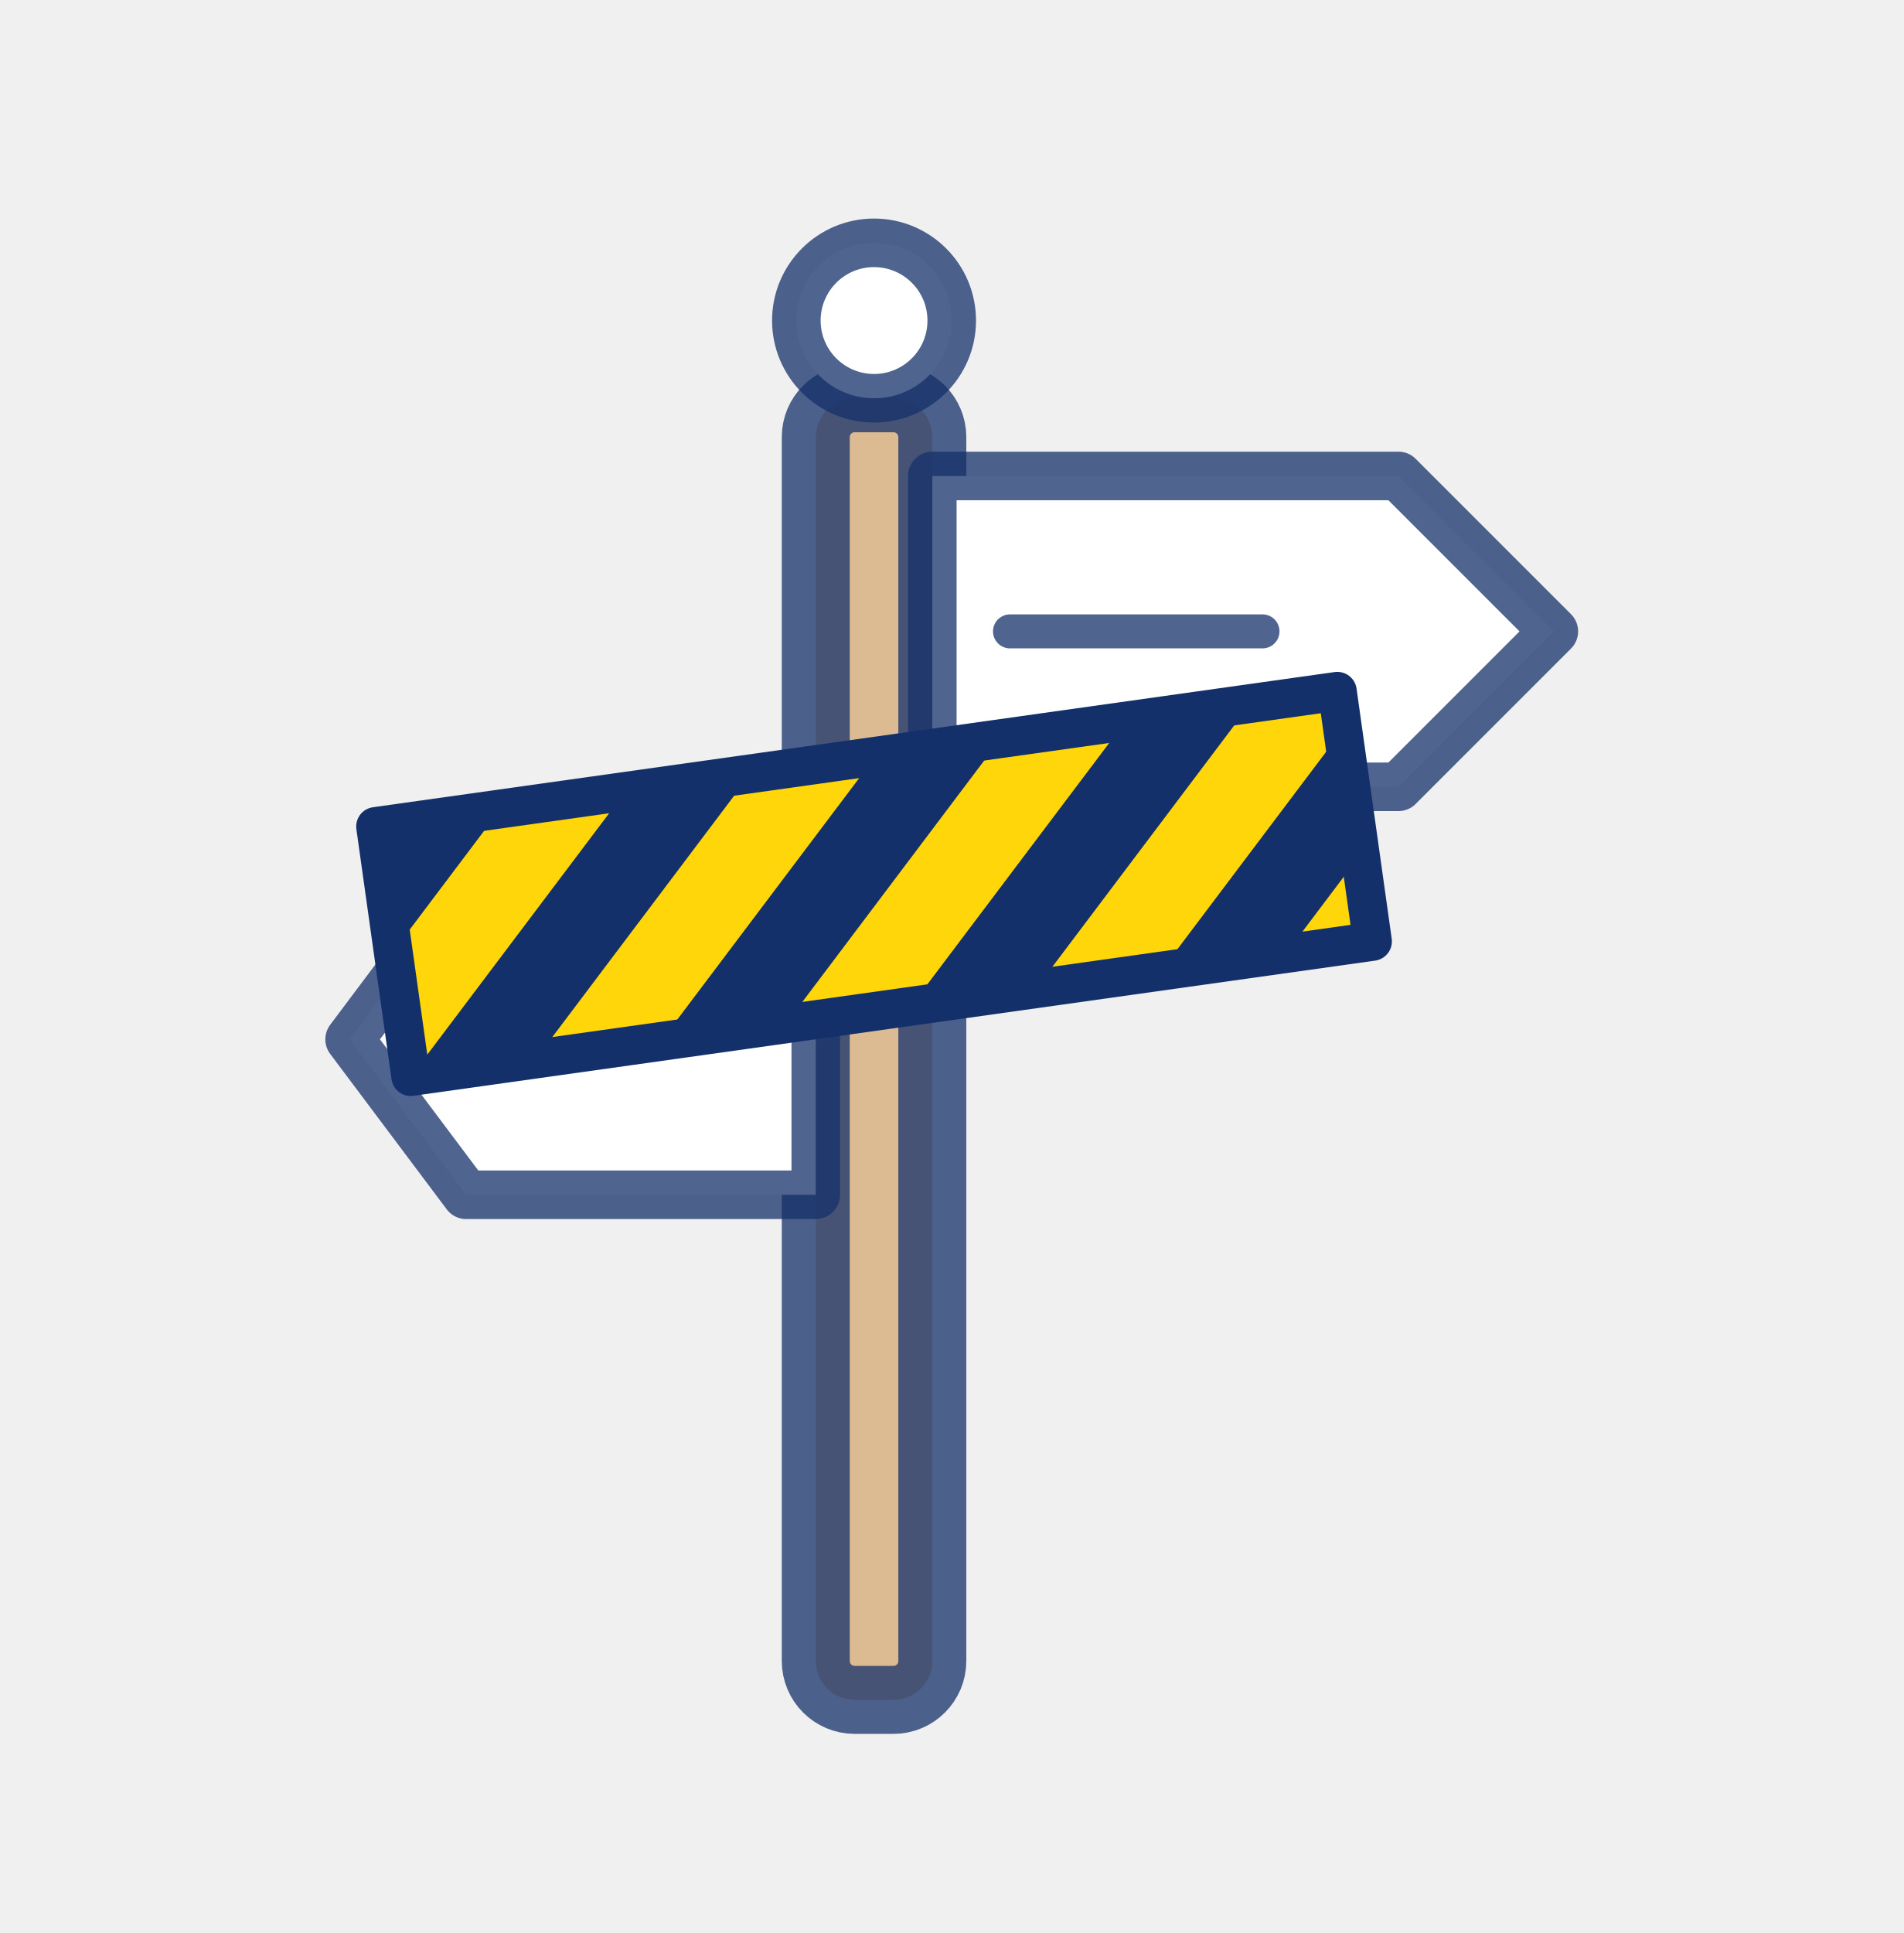
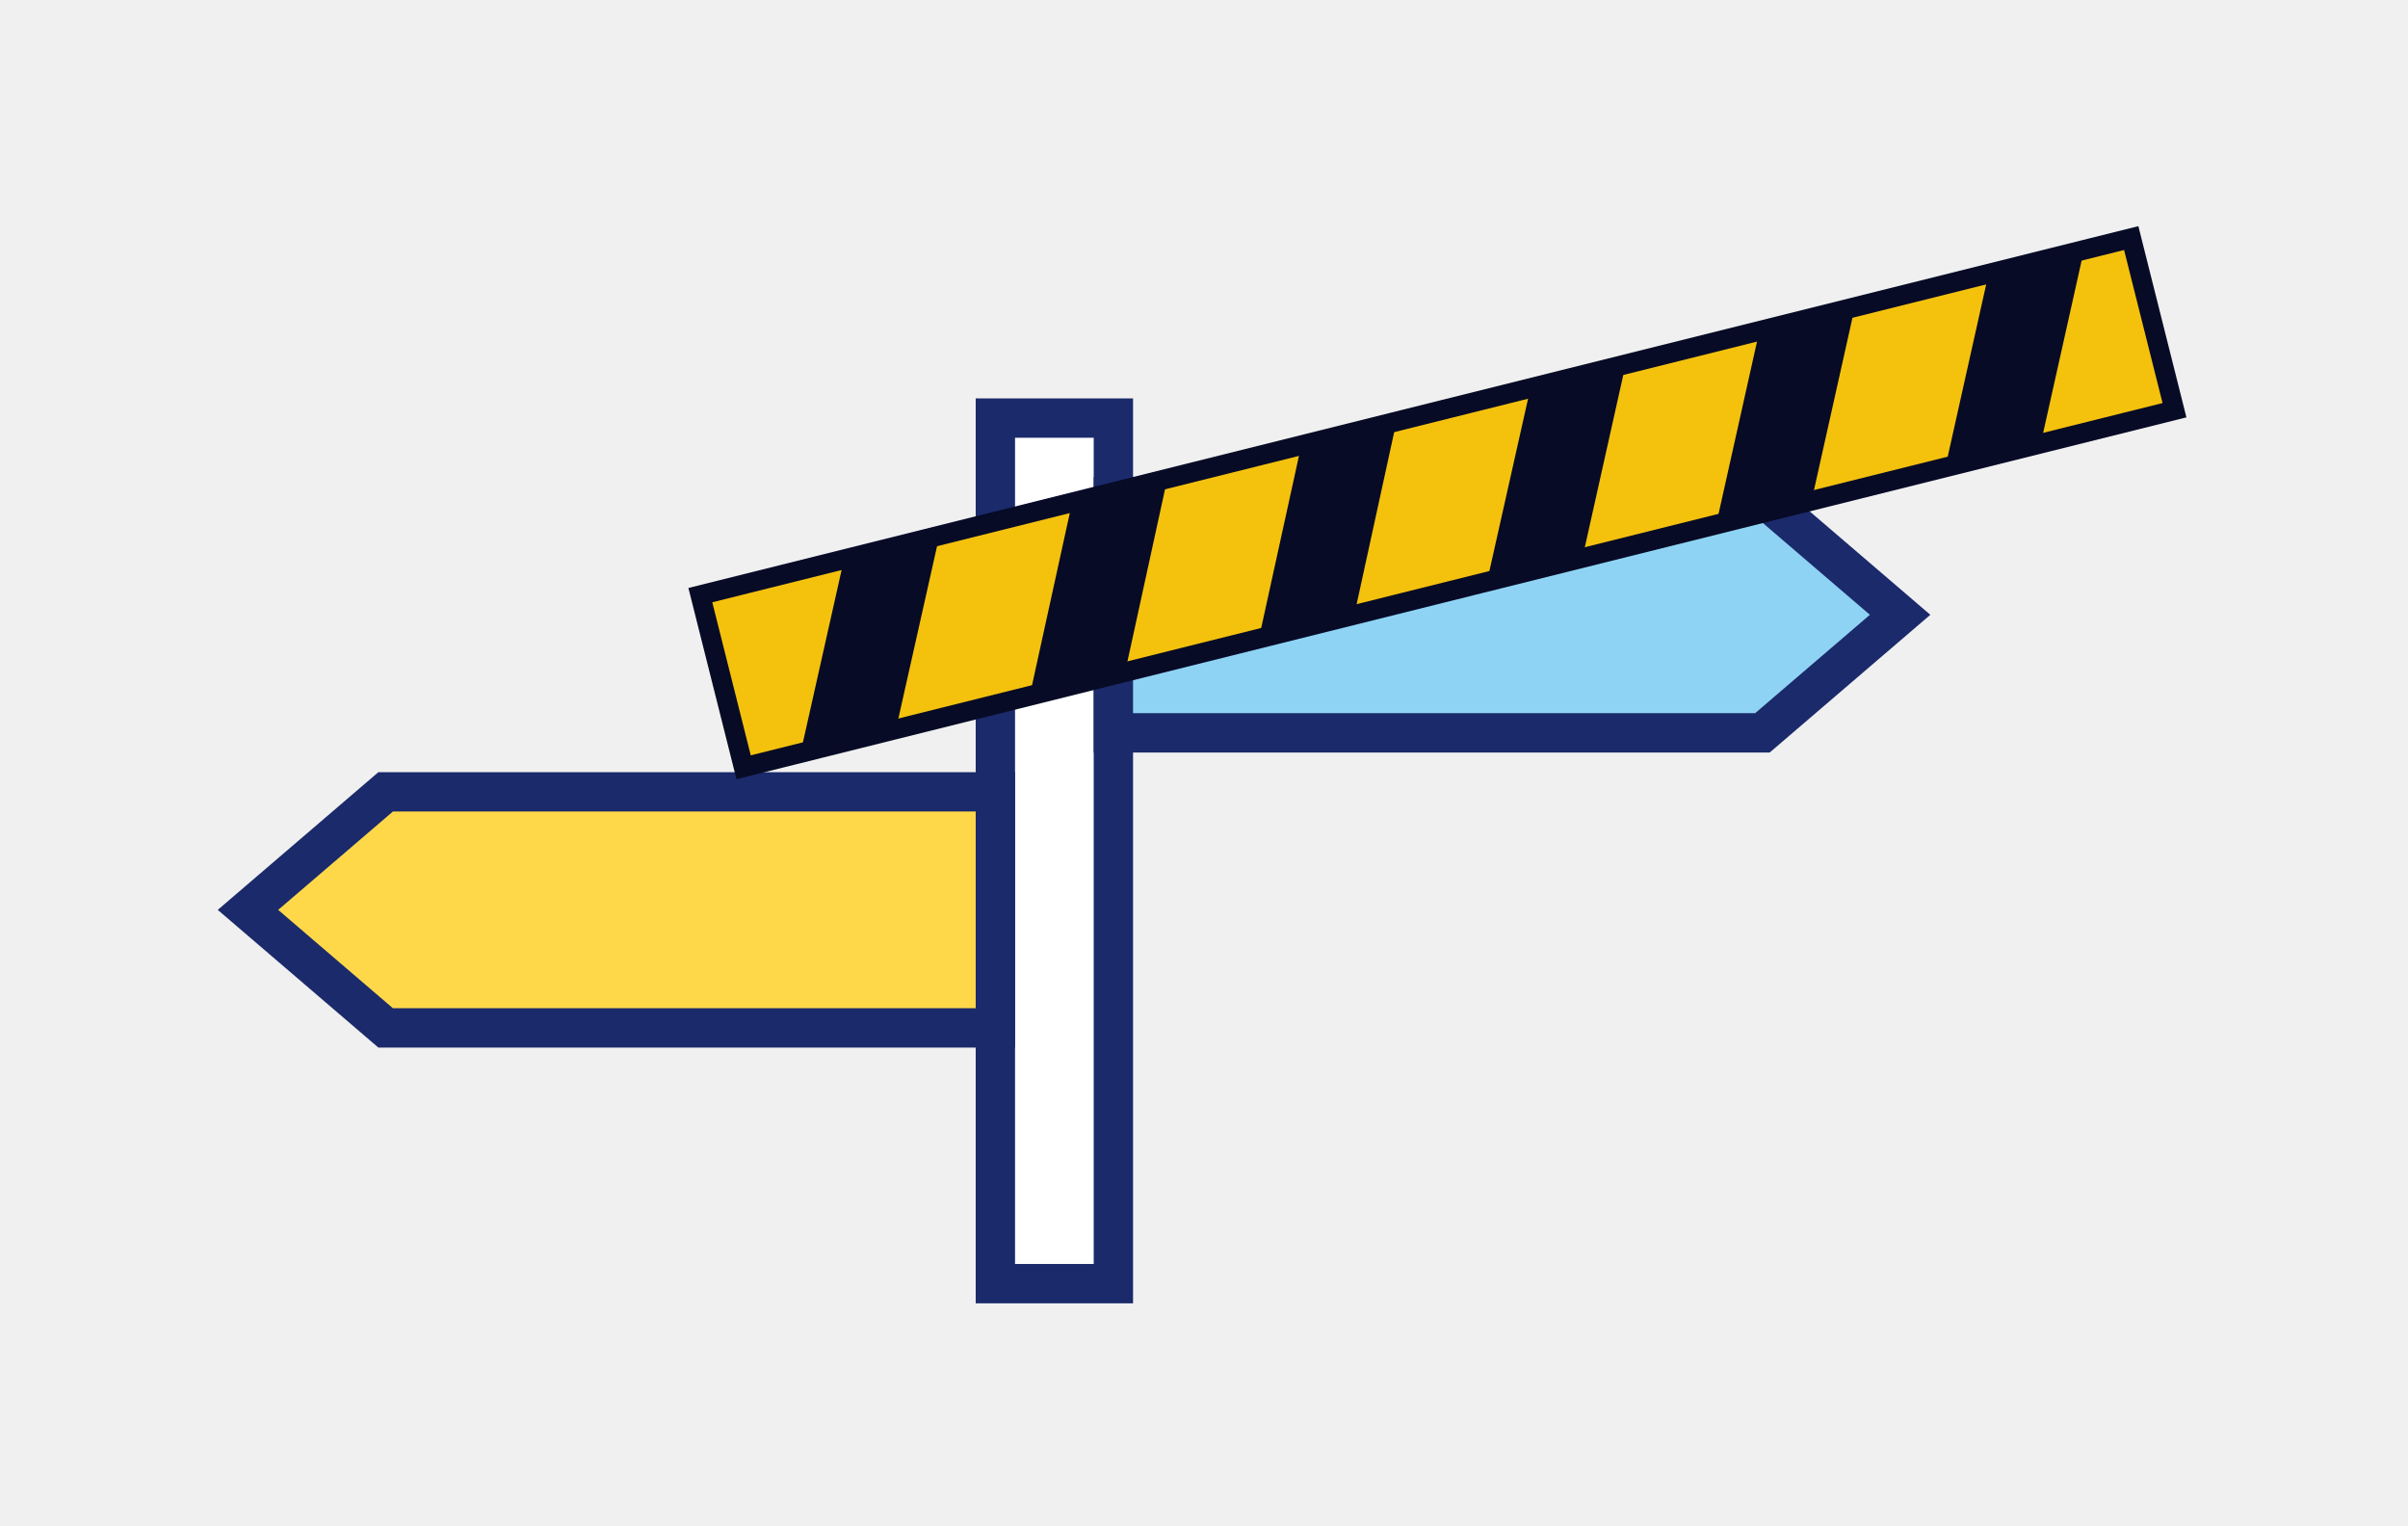
- <svg xmlns="http://www.w3.org/2000/svg" viewBox="368 429 196 199" width="196" height="199" aria-hidden="true">
-   <g fill="none" stroke="#14306A" stroke-width="7" stroke-linecap="round" stroke-linejoin="round">
-     <g stroke-opacity="0.75">
-       <g id="object-lessons-from-the-road">
-         <rect x="452" y="470" width="12" height="134" rx="4" fill="#DDBB92" />
-         <circle cx="458" cy="462" r="8" fill="#fff" stroke-width="5" />
-         <path d="M464 478 H512 L528 494 L512 510 H464 Z" fill="#fff" stroke-width="5" />
-         <path d="M472 494 H498" stroke-width="3.5" />
-         <path d="M452 520 H416 L404 536 L416 552 H452 Z" fill="#fff" stroke-width="5" />
-         <path d="M418 536 H438" stroke-width="3.5" />
-       </g>
-     </g>
-     <g data-tape-group="1" transform="translate(458 520) rotate(-8)">
-       <defs>
-         <clipPath id="tape-lessons">
-           <rect x="-50.0" y="-13" width="100" height="26" />
-         </clipPath>
-       </defs>
-       <rect data-tape="1" x="-50.0" y="-13" width="100" height="26" fill="#FFD60A" stroke="none" />
-       <g clip-path="url(#tape-lessons)">
-         <path d="M-76.0 13 L-63.0 13 L-37.0 -13 L-50.0 -13 Z" fill="#14306A" stroke="none" />
-         <path d="M-50.0 13 L-37.0 13 L-11.0 -13 L-24.0 -13 Z" fill="#14306A" stroke="none" />
-         <path d="M-24.0 13 L-11.0 13 L15.0 -13 L2.0 -13 Z" fill="#14306A" stroke="none" />
-         <path d="M2.0 13 L15.0 13 L41.0 -13 L28.0 -13 Z" fill="#14306A" stroke="none" />
-         <path d="M28.0 13 L41.0 13 L67.0 -13 L54.0 -13 Z" fill="#14306A" stroke="none" />
-         <path d="M54.0 13 L67.0 13 L93.0 -13 L80.0 -13 Z" fill="#14306A" stroke="none" />
-         <path d="M80.0 13 L93.0 13 L119.0 -13 L106.0 -13 Z" fill="#14306A" stroke="none" />
-       </g>
-       <rect x="-50.0" y="-13" width="100" height="26" fill="none" stroke-width="4" />
+ <svg xmlns="http://www.w3.org/2000/svg" viewBox="290.5 398.5 262 166" width="262" height="166" aria-hidden="true">
+   <g transform="translate(13.6 215) scale(1.07)" fill="none">
+     <path d="M372 214H360V302H372V214Z" fill="white" stroke="#1B2A6B" stroke-width="4" />
+     <path d="M372 222H438L452 234L438 246H372V222Z" fill="#8FD3F4" stroke="#1B2A6B" stroke-width="4" />
+     <path d="M360 252H298L284 264L298 276H360V252Z" fill="#FFD84A" stroke="#1B2A6B" stroke-width="4" />
+     <g data-tape-group="">
+       <path d="M475.5 195.7L330 232L334.4 249.5L479.9 213.2L475.5 195.7Z" fill="#F4C20D" stroke="#070B26" stroke-width="2" />
+       <path d="M340.2 248L344.6 228.4L354.3 226L349.9 245.6L340.2 248Z" fill="#070B26" />
+       <path d="M363.5 242.2L367.8 222.6L377.5 220.1L373.2 239.8L363.5 242.2Z" fill="#070B26" />
+       <path d="M386.8 236.4L391.1 216.8L400.8 214.3L396.5 234L386.8 236.4Z" fill="#070B26" />
+       <path d="M410 230.6L414.4 211L424.1 208.5L419.7 228.2L410 230.6Z" fill="#070B26" />
+       <path d="M433.3 224.8L437.7 205.1L447.4 202.7L443 222.4L433.3 224.8Z" fill="#070B26" />
+       <path d="M456.6 219L461 199.3L470.7 196.9L466.3 216.6L456.6 219Z" fill="#070B26" />
    </g>
  </g>
</svg>
